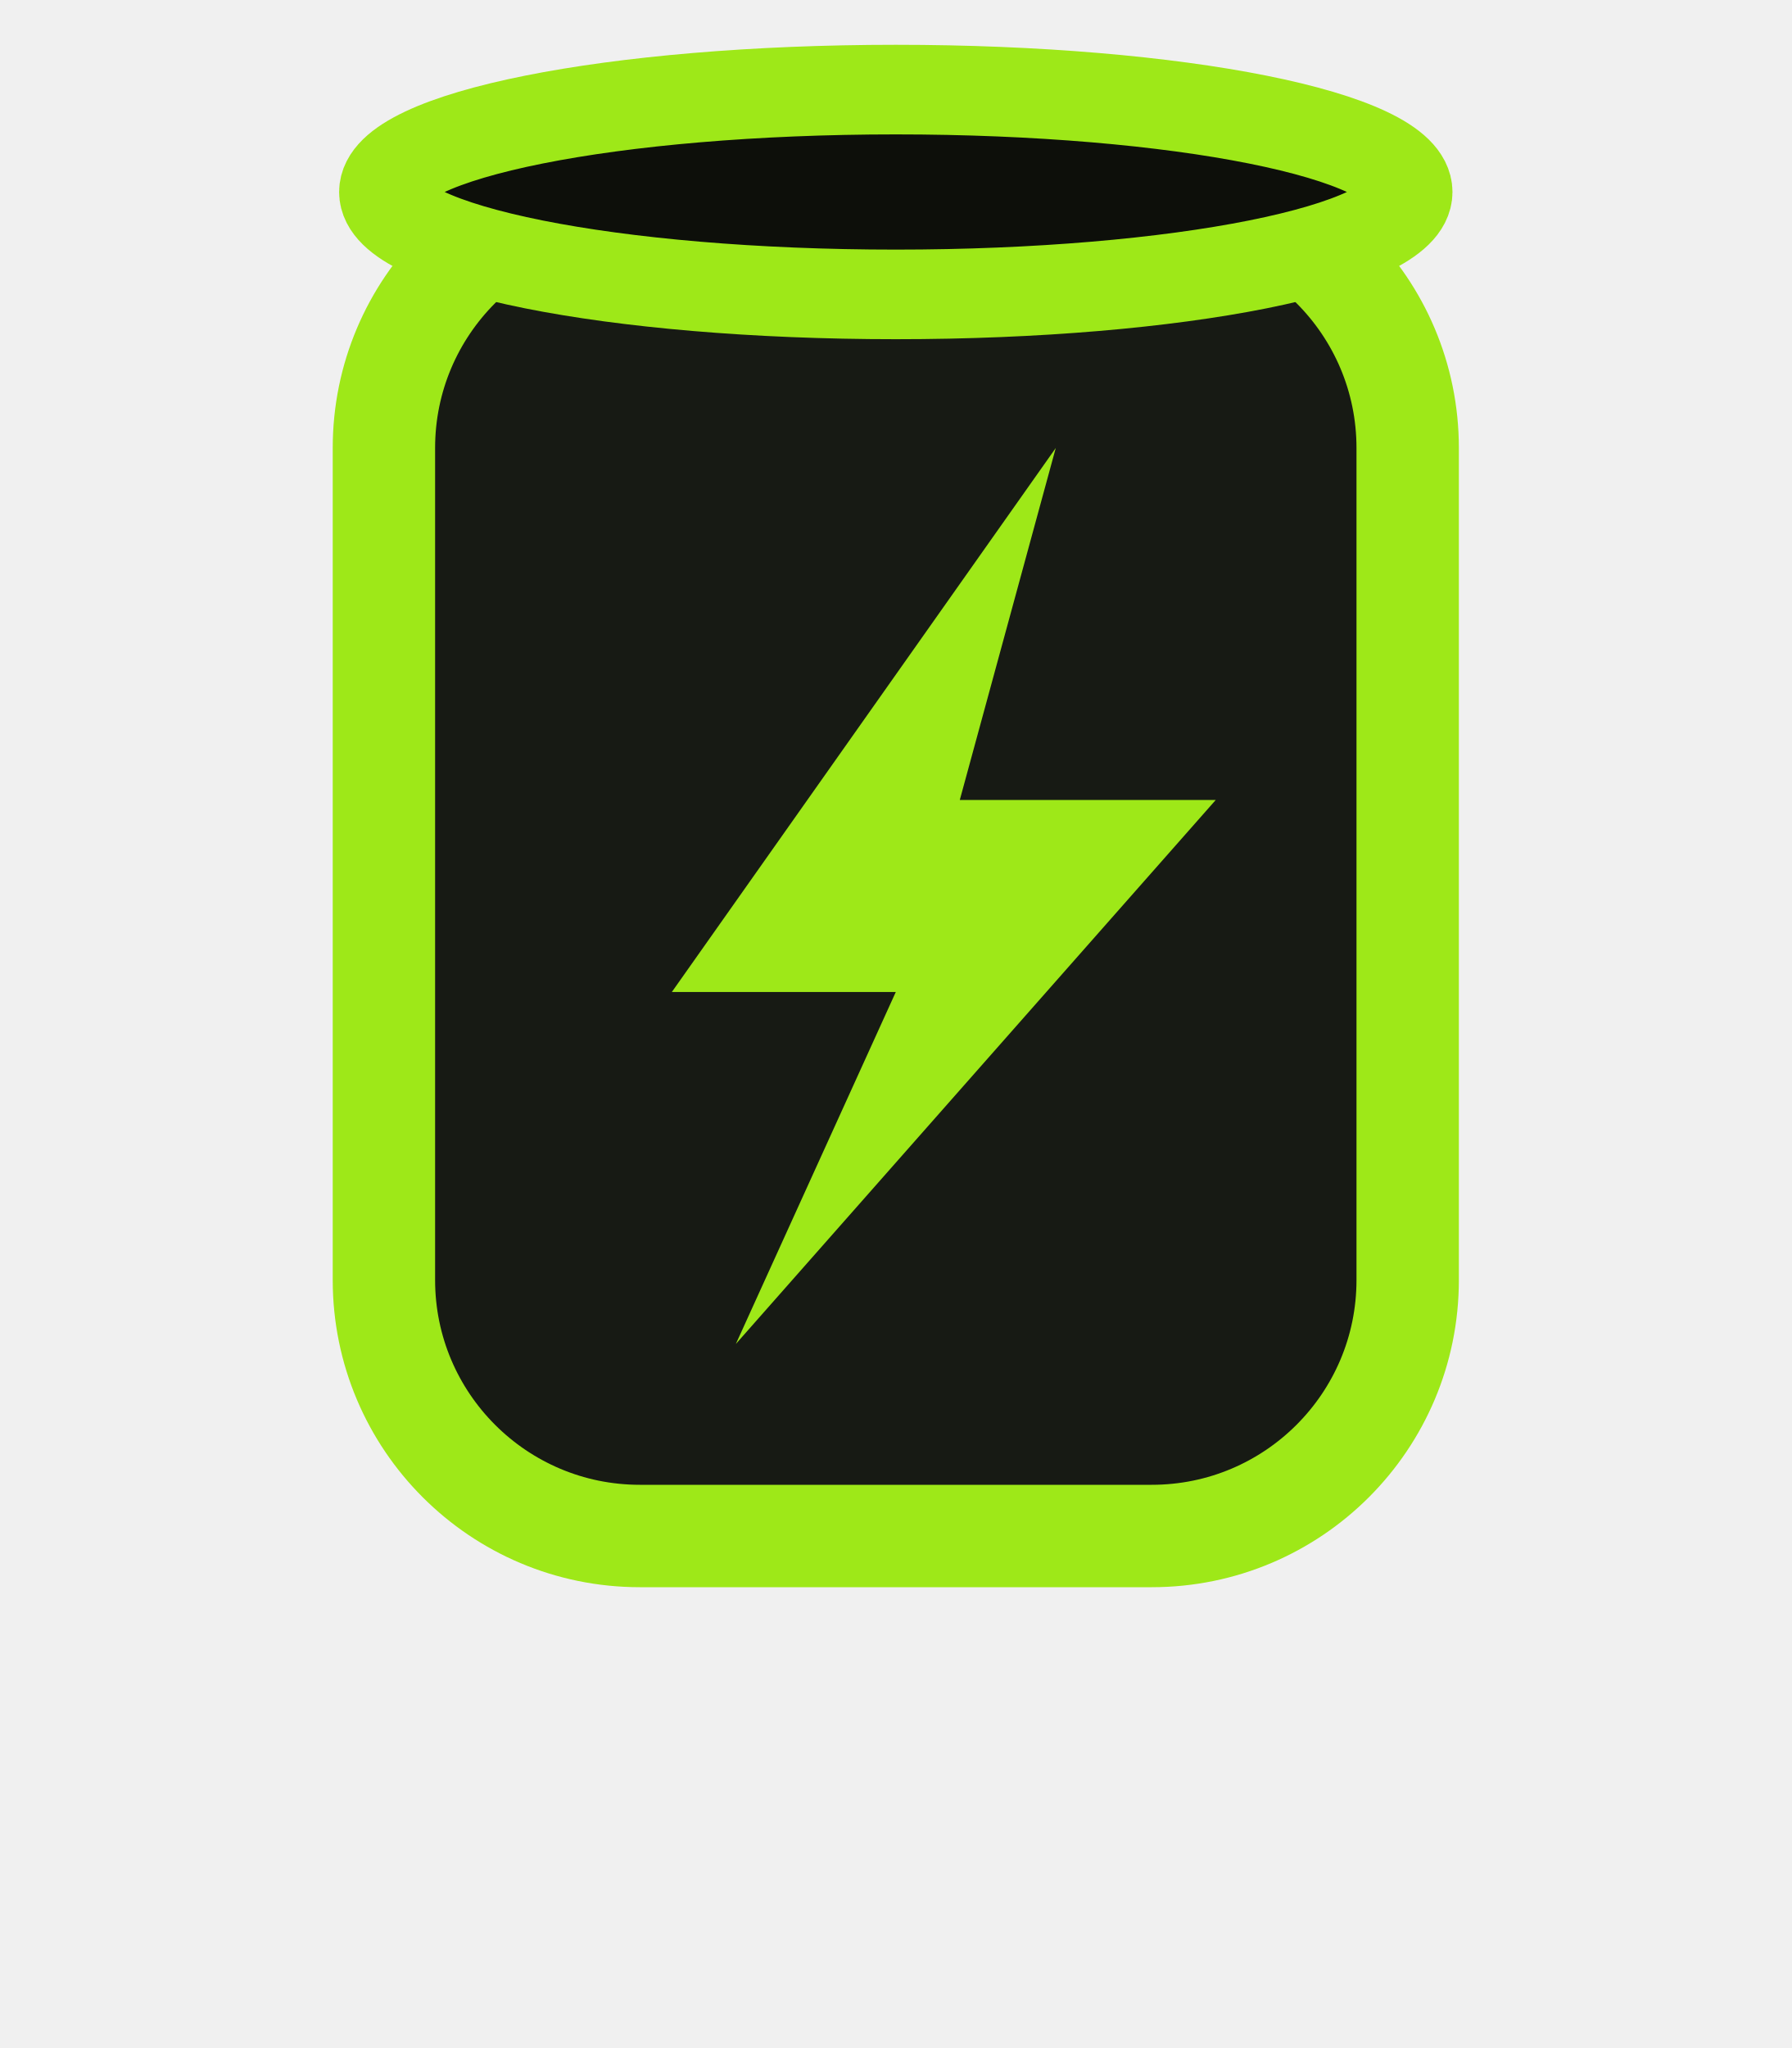
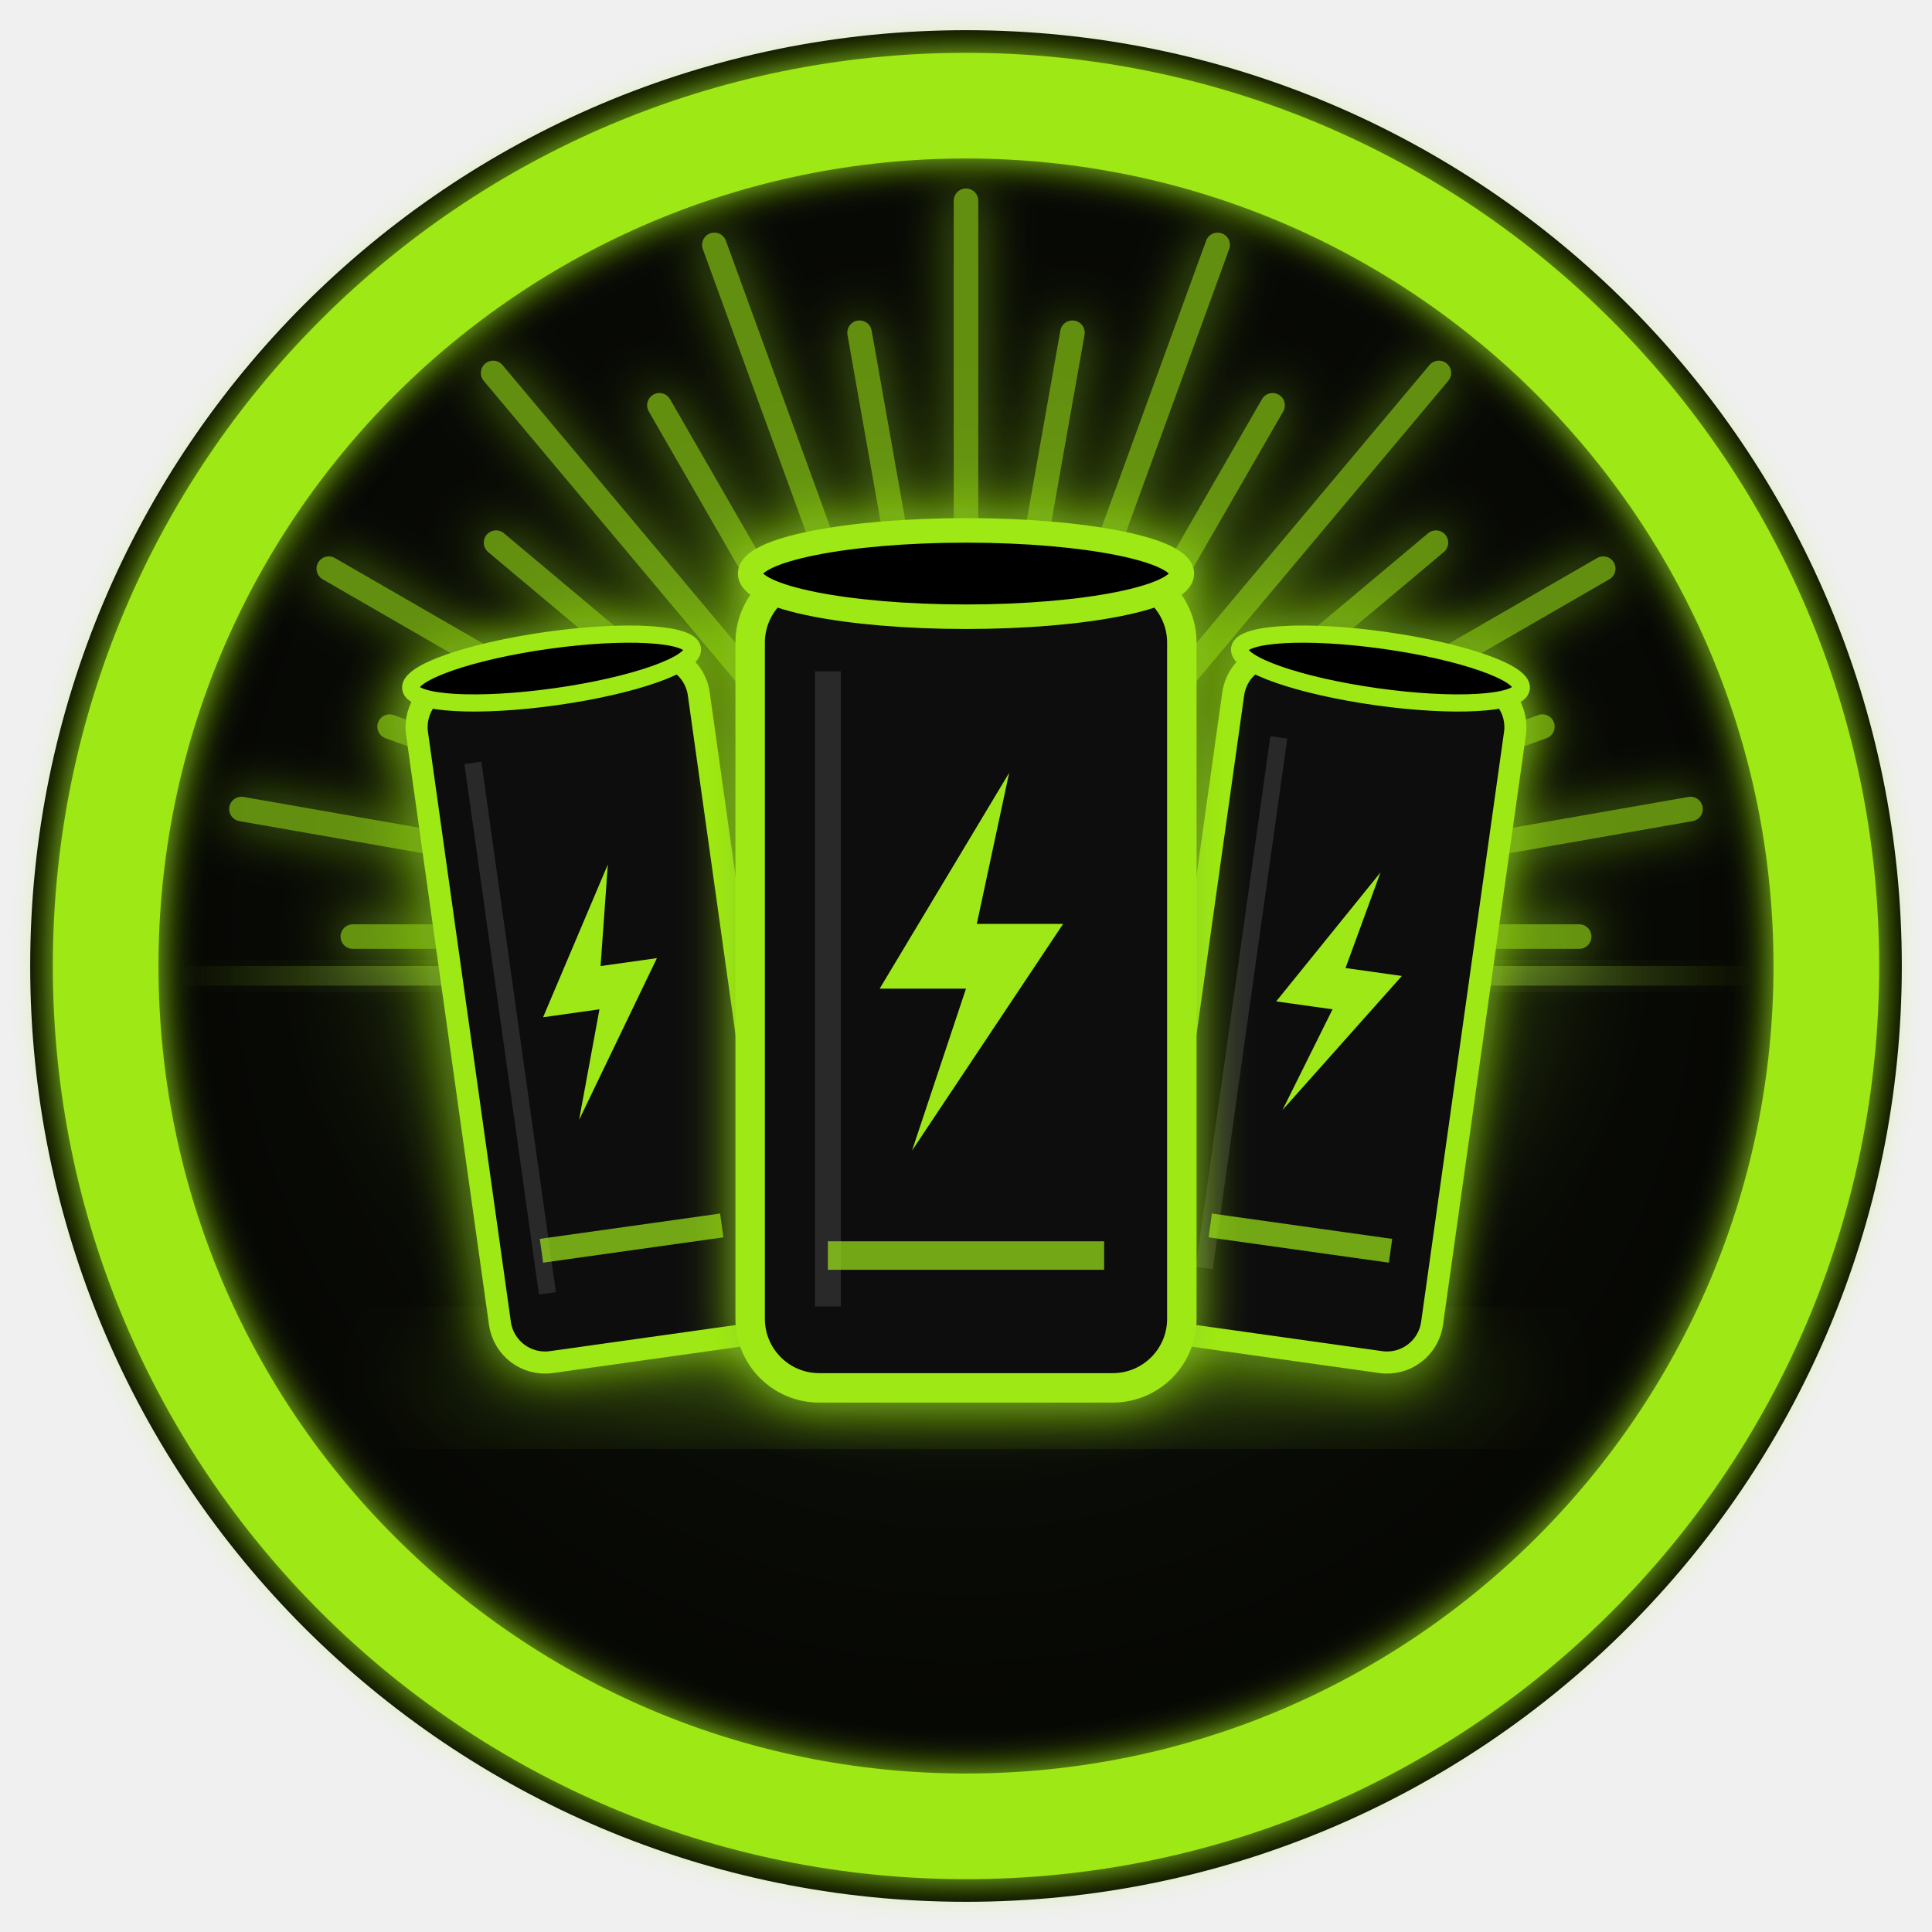
- <svg xmlns="http://www.w3.org/2000/svg" viewBox="0 0 28 32">
-   <rect x="6" y="3" width="16" height="21" rx="4" fill="#171A14" stroke="#9EE818" stroke-width="1.6" />
-   <ellipse cx="14" cy="3" rx="8" ry="1.6" fill="#0D0F0A" stroke="#9EE818" stroke-width="1.4" />
-   <path d="M16.5 7 L10.5 15.5 H14 L11.5 21 L19 12.5 H15 Z" fill="#9EE818" />
+ <svg xmlns="http://www.w3.org/2000/svg" viewBox="0 0 512 512">
+   <defs>
+     <filter id="neon" x="-30%" y="-30%" width="160%" height="160%">
+       <feGaussianBlur stdDeviation="5" result="b" />
+       <feMerge>
+         <feMergeNode in="b" />
+         <feMergeNode in="SourceGraphic" />
+       </feMerge>
+     </filter>
+     <filter id="flou">
+       <feGaussianBlur stdDeviation="10" />
+     </filter>
+     <radialGradient id="fond" cx="50%" cy="48%" r="55%">
+       <stop offset="0" stop-color="#1E2A10" />
+       <stop offset=".55" stop-color="#090B06" />
+       <stop offset="1" stop-color="#030402" />
+     </radialGradient>
+     <path id="haut" d="M 88 256 A 168 168 0 0 1 424 256" />
+     <path id="bas" d="M 96 256 A 160 160 0 0 0 416 256" />
+     <linearGradient id="trait" x1="0" x2="1">
+       <stop offset="0" stop-color="#9EE818" stop-opacity="0" />
+       <stop offset=".5" stop-color="#E8FFB0" />
+       <stop offset="1" stop-color="#9EE818" stop-opacity="0" />
+     </linearGradient>
+   </defs>
+   <circle cx="256" cy="256" r="248" fill="url(#fond)" />
+   <circle cx="256" cy="256" r="228" fill="none" stroke="#9EE818" stroke-width="28" filter="url(#neon)" />
+   <g transform="translate(256 256) scale(1.3) translate(-256 -268)">
+     <ellipse cx="256" cy="262" rx="120" ry="90" fill="#9EE818" opacity=".16" filter="url(#flou)" />
+     <g stroke="#9EE818" stroke-width="5" stroke-linecap="round" opacity=".6" filter="url(#neon)">
+       <line x1="178.0" y1="262.0" x2="131.0" y2="262.0" />
+       <line x1="187.1" y1="249.8" x2="108.3" y2="236.0" />
+       <line x1="182.7" y1="235.3" x2="138.5" y2="219.2" />
+       <line x1="195.4" y1="227.0" x2="126.1" y2="187.0" />
+       <line x1="196.2" y1="211.9" x2="160.2" y2="181.7" />
+       <line x1="211.0" y1="208.4" x2="159.6" y2="147.1" />
+       <line x1="217.0" y1="194.5" x2="193.5" y2="153.7" />
+       <line x1="232.1" y1="196.2" x2="204.7" y2="121.0" />
+       <line x1="242.5" y1="185.2" x2="234.3" y2="138.9" />
+       <line x1="256.0" y1="192.0" x2="256.0" y2="112.0" />
+       <line x1="269.5" y1="185.2" x2="277.7" y2="138.9" />
+       <line x1="279.9" y1="196.2" x2="307.3" y2="121.0" />
+       <line x1="295.0" y1="194.5" x2="318.5" y2="153.7" />
+       <line x1="301.0" y1="208.4" x2="352.4" y2="147.1" />
+       <line x1="315.8" y1="211.9" x2="351.8" y2="181.7" />
+       <line x1="316.6" y1="227.0" x2="385.9" y2="187.0" />
+       <line x1="329.3" y1="235.3" x2="373.5" y2="219.2" />
+       <line x1="324.9" y1="249.8" x2="403.7" y2="236.0" />
+       <line x1="334.0" y1="262.0" x2="381.0" y2="262.0" />
+     </g>
+     <rect x="96" y="268" width="320" height="4" rx="2" fill="url(#trait)" filter="url(#neon)" />
+     <ellipse cx="256" cy="352" rx="110" ry="12" fill="#9EE818" opacity=".25" filter="url(#flou)" />
+     <g transform="rotate(-8 191 346)">
+       <g filter="url(#neon)">
+         <rect x="162" y="206" width="58" height="140" rx="9.28" fill="#0C0F09" stroke="#9EE818" stroke-width="4.5" />
+         <ellipse cx="191.0" cy="206" rx="29.0" ry="5.8" fill="#050603" stroke="#9EE818" stroke-width="3.5" />
+       </g>
+       <path d="M172.44 222.8 V332.0" stroke="#FFFFFF" stroke-width="3.48" opacity=".12" />
+       <path transform="translate(191.0 271.8) scale(0.725)" d="M8 -34 L-16 6 H0 L-10 36 L18 -6 H2 Z" fill="#9EE818" />
+       <rect x="172.44" y="320.8" width="37.12" height="4.9" fill="#9EE818" opacity=".7" />
+     </g>
+     <g transform="rotate(8 321 346)">
+       <g filter="url(#neon)">
+         <rect x="292" y="206" width="58" height="140" rx="9.28" fill="#0C0F09" stroke="#9EE818" stroke-width="4.5" />
+         <ellipse cx="321.0" cy="206" rx="29.0" ry="5.8" fill="#050603" stroke="#9EE818" stroke-width="3.5" />
+       </g>
+       <path d="M302.44 222.8 V332.0" stroke="#FFFFFF" stroke-width="3.48" opacity=".12" />
+       <path transform="translate(321.0 271.8) scale(0.725)" d="M8 -34 L-16 6 H0 L-10 36 L18 -6 H2 Z" fill="#9EE818" />
+       <rect x="302.44" y="320.8" width="37.12" height="4.9" fill="#9EE818" opacity=".7" />
+     </g>
+     <g filter="url(#neon)">
+       <rect x="212" y="188" width="88" height="166" rx="14.08" fill="#0C0F09" stroke="#9EE818" stroke-width="6" />
+       <ellipse cx="256.0" cy="188" rx="44.0" ry="8.8" fill="#050603" stroke="#9EE818" stroke-width="5" />
+     </g>
+     <path d="M227.84 207.92 V337.4" stroke="#FFFFFF" stroke-width="5.28" opacity=".12" />
+     <path transform="translate(256.0 266.02) scale(1.1)" d="M8 -34 L-16 6 H0 L-10 36 L18 -6 H2 Z" fill="#9EE818" />
+     <rect x="227.84" y="324.12" width="56.32" height="5.81" fill="#9EE818" opacity=".7" />
+   </g>
</svg>
